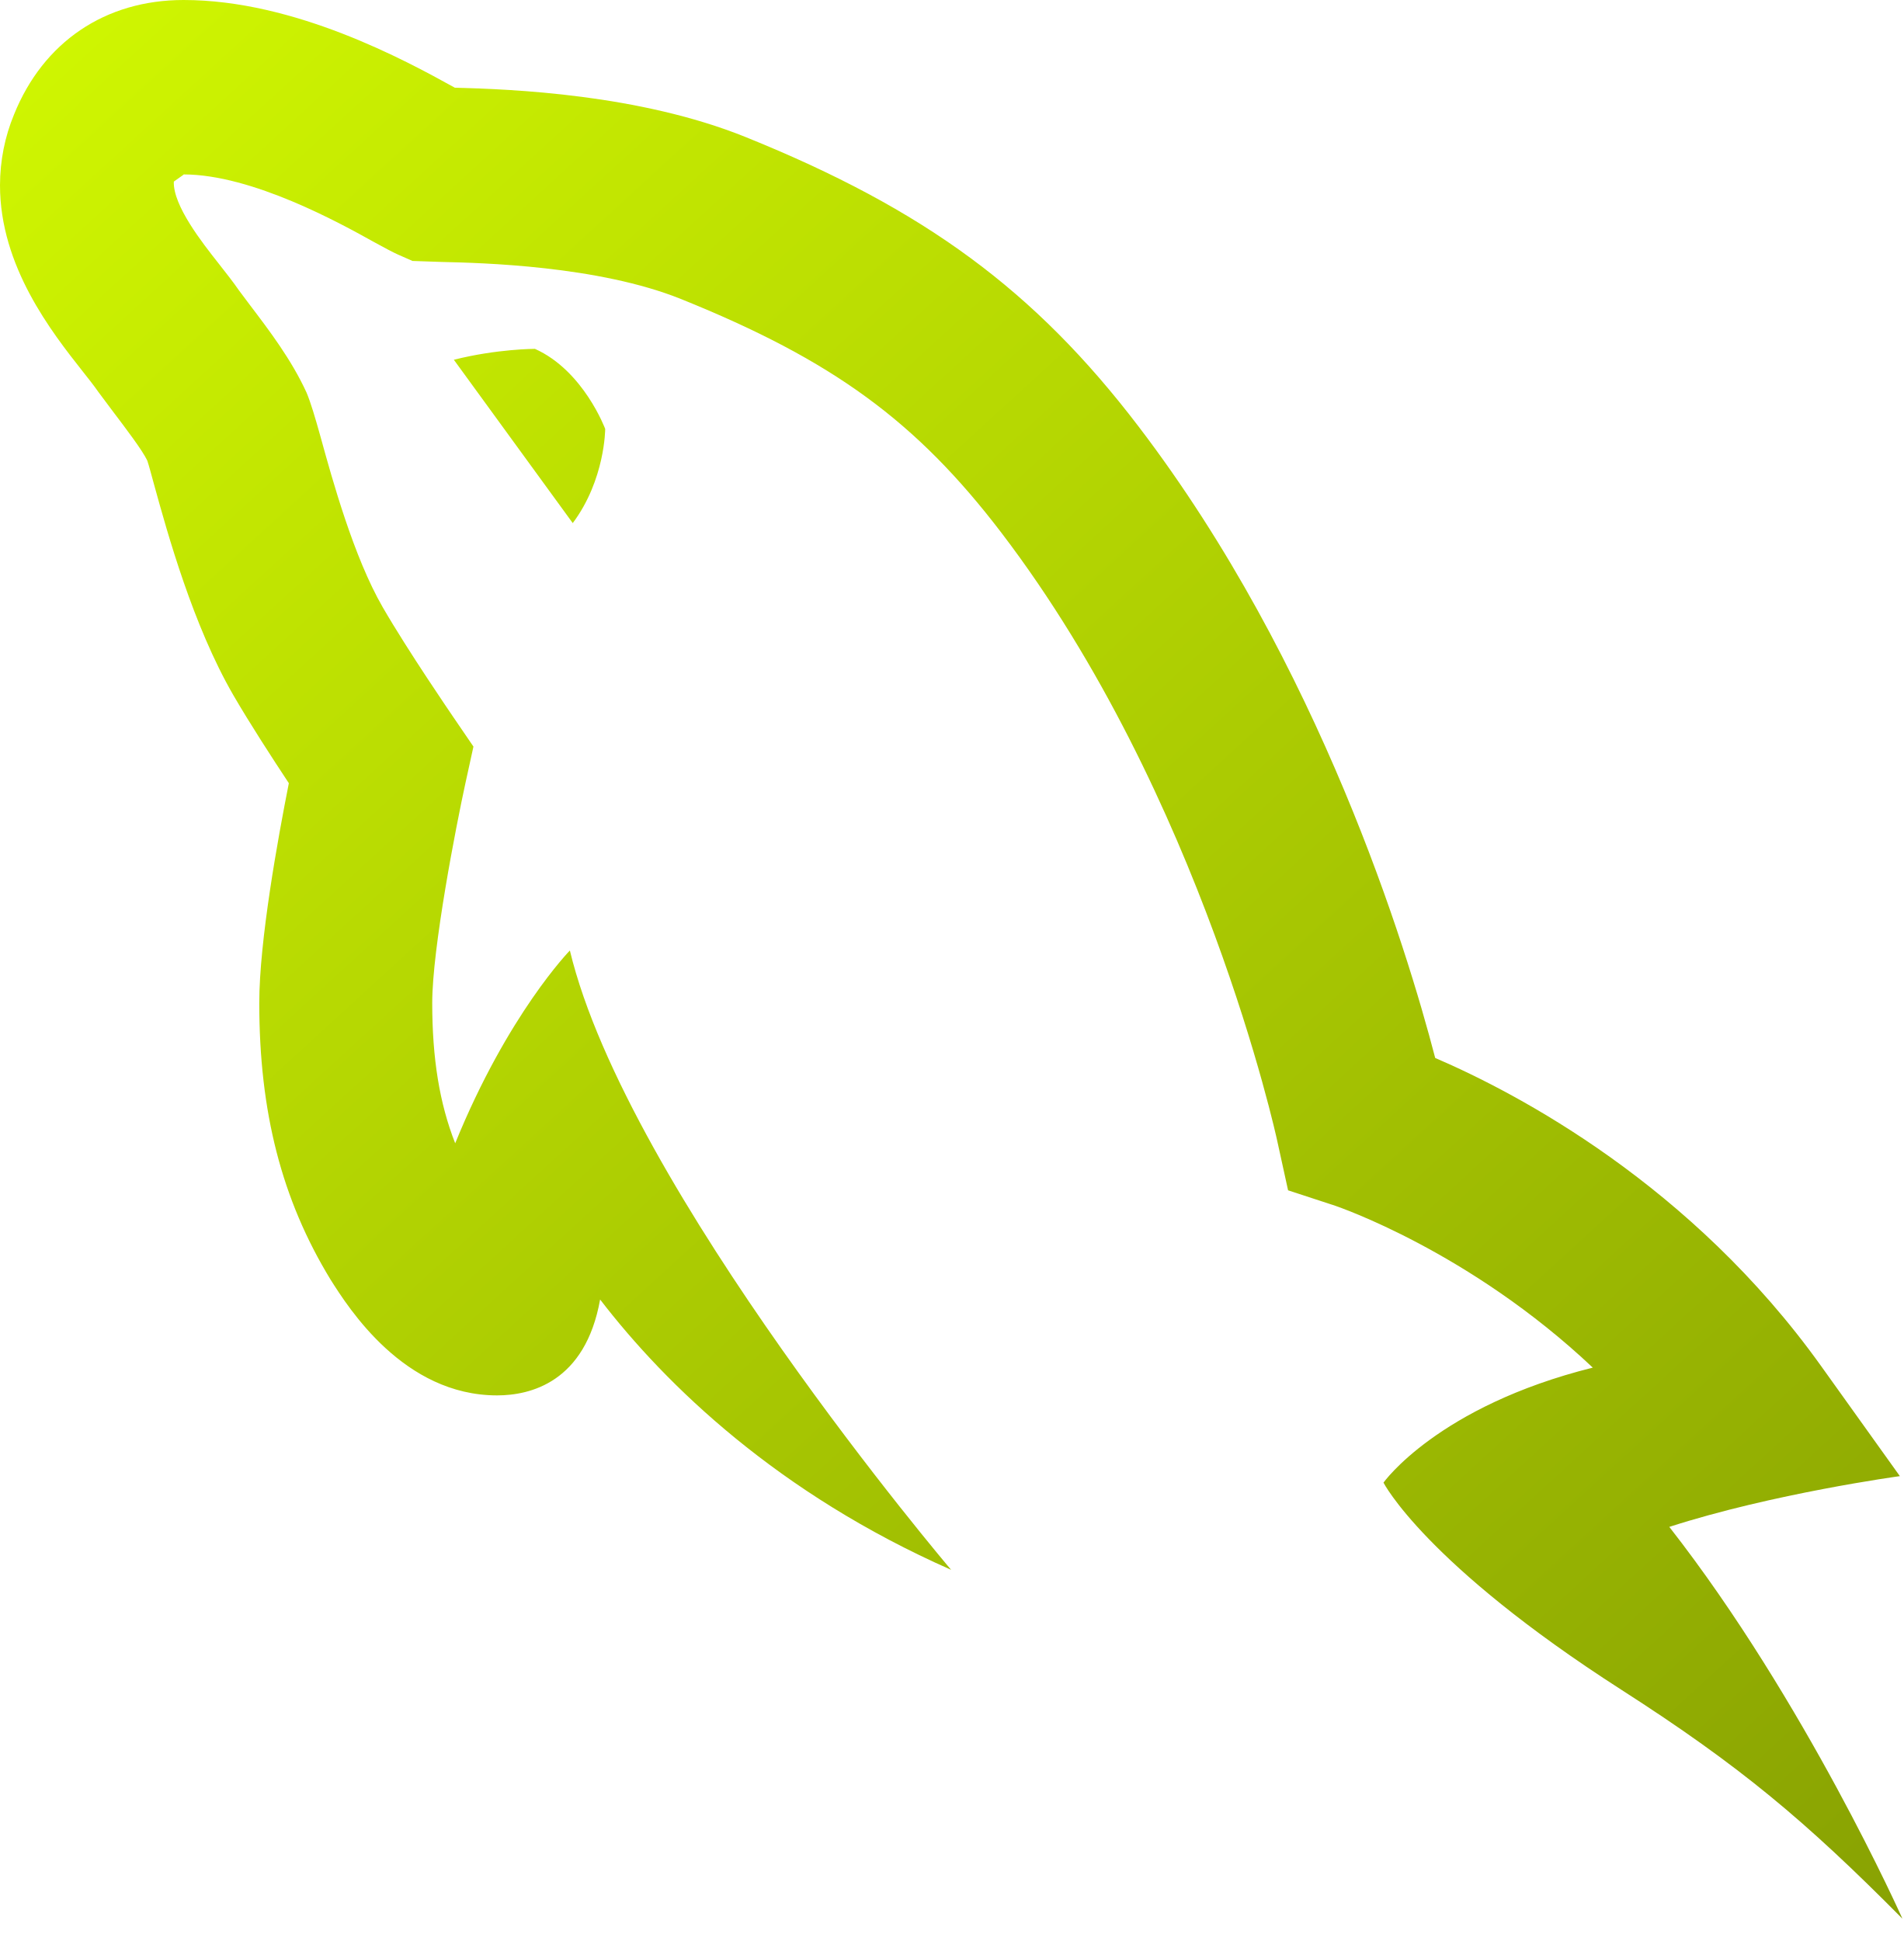
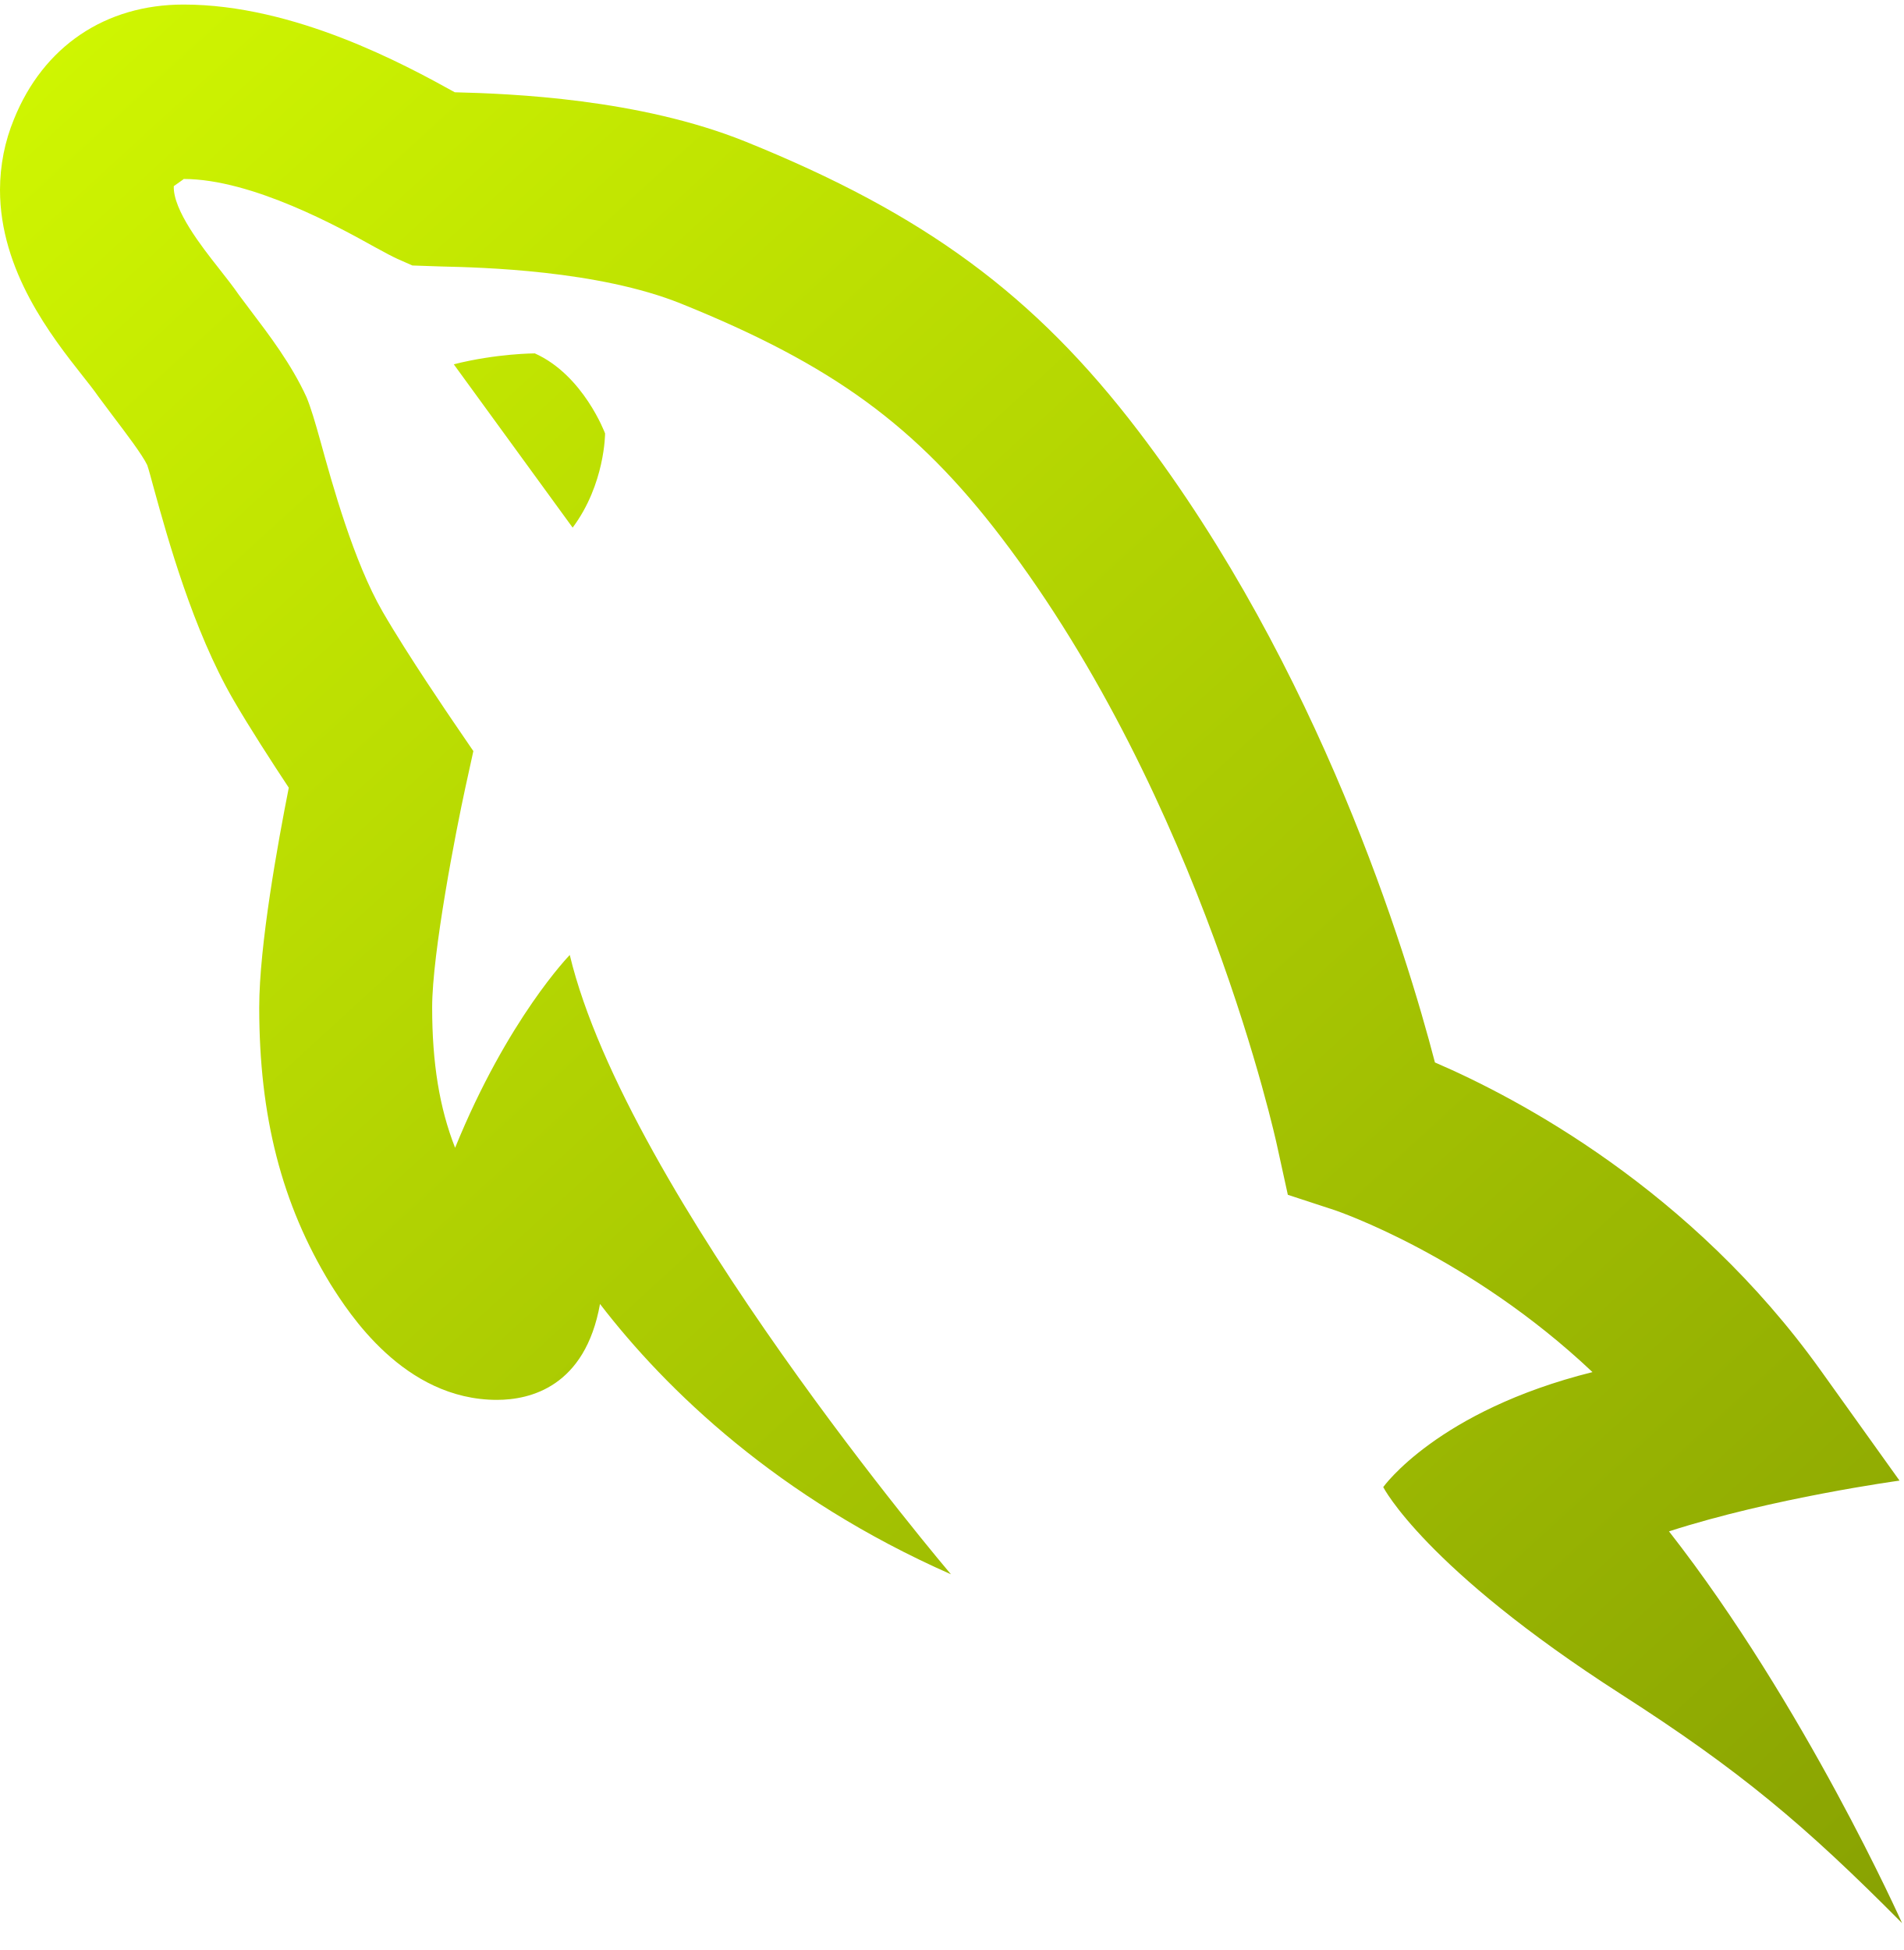
- <svg xmlns="http://www.w3.org/2000/svg" width="51" height="52" viewBox="0 0 51 52" fill="none">
+ <svg xmlns="http://www.w3.org/2000/svg" width="41" height="42" viewBox="0 0 51 52" fill="none">
  <path d="M4.918 0C2.819 0 1.161 1.123 0.376 3.067C0.128 3.667 0.002 4.304 2.89201e-06 4.96C-0.002 7.136 1.388 8.901 2.221 9.957C2.367 10.142 2.499 10.306 2.638 10.505L3.013 11.007C3.386 11.5 3.811 12.059 3.945 12.339C3.989 12.468 4.048 12.693 4.126 12.978C4.49 14.298 5.169 16.752 6.248 18.619C6.684 19.371 7.297 20.317 7.737 20.982C7.443 22.468 6.945 25.206 6.945 26.869C6.945 29.79 7.545 32.135 8.854 34.28C9.338 35.046 10.816 37.383 13.315 37.383C14.203 37.383 15.677 37.034 16.075 34.814C17.847 37.12 20.844 40.012 25.477 42.056C25.477 42.056 16.792 31.835 15.265 25.464C15.265 25.464 13.604 27.162 12.193 30.629C11.772 29.559 11.578 28.353 11.578 26.869C11.578 25.404 12.217 22.129 12.465 20.991L12.682 20.001L12.112 19.166C12.103 19.15 10.936 17.451 10.252 16.268C9.474 14.923 8.9 12.84 8.592 11.723C8.441 11.179 8.323 10.785 8.212 10.519C7.806 9.633 7.213 8.855 6.692 8.168L6.402 7.781C6.256 7.568 6.063 7.322 5.846 7.046C5.422 6.508 4.632 5.507 4.656 4.865L4.914 4.682L4.918 4.673C6.76 4.673 9.132 5.991 10.026 6.489C10.318 6.65 10.533 6.762 10.646 6.813L11.049 6.991L11.84 7.018C12.876 7.042 16.023 7.116 18.247 8.013C22.303 9.649 24.546 11.286 26.825 14.274C32.209 21.335 34.195 30.479 34.214 30.57L34.503 31.889L35.77 32.304C35.814 32.321 39.36 33.516 42.665 36.639C38.507 37.677 37.059 39.72 37.059 39.72C37.059 39.72 38.162 41.888 43.43 45.269C46.615 47.313 48.352 48.773 50.959 51.402C50.959 51.402 48.354 45.56 44.715 40.906C47.485 40.011 50.891 39.546 50.891 39.546L48.782 36.598C45.312 31.745 40.659 29.296 38.444 28.343C37.675 25.385 35.352 17.791 30.499 11.427C27.722 7.784 24.766 5.606 19.966 3.669C17.124 2.524 13.706 2.388 12.184 2.35C10.852 1.612 7.892 0 4.918 0ZM14.329 9.346C14.329 9.346 13.315 9.346 12.157 9.638L15.342 14.014C16.211 12.851 16.211 11.491 16.211 11.491C16.211 11.491 15.633 9.93 14.329 9.346Z" fill="url(#paint0_linear_1355_1563)" />
  <defs>
    <linearGradient id="paint0_linear_1355_1563" x1="-2.321" y1="-6.262" x2="66.986" y2="69.409" gradientUnits="userSpaceOnUse">
      <stop stop-color="#D7FF01" />
      <stop offset="1" stop-color="#708503" />
    </linearGradient>
  </defs>
</svg>
